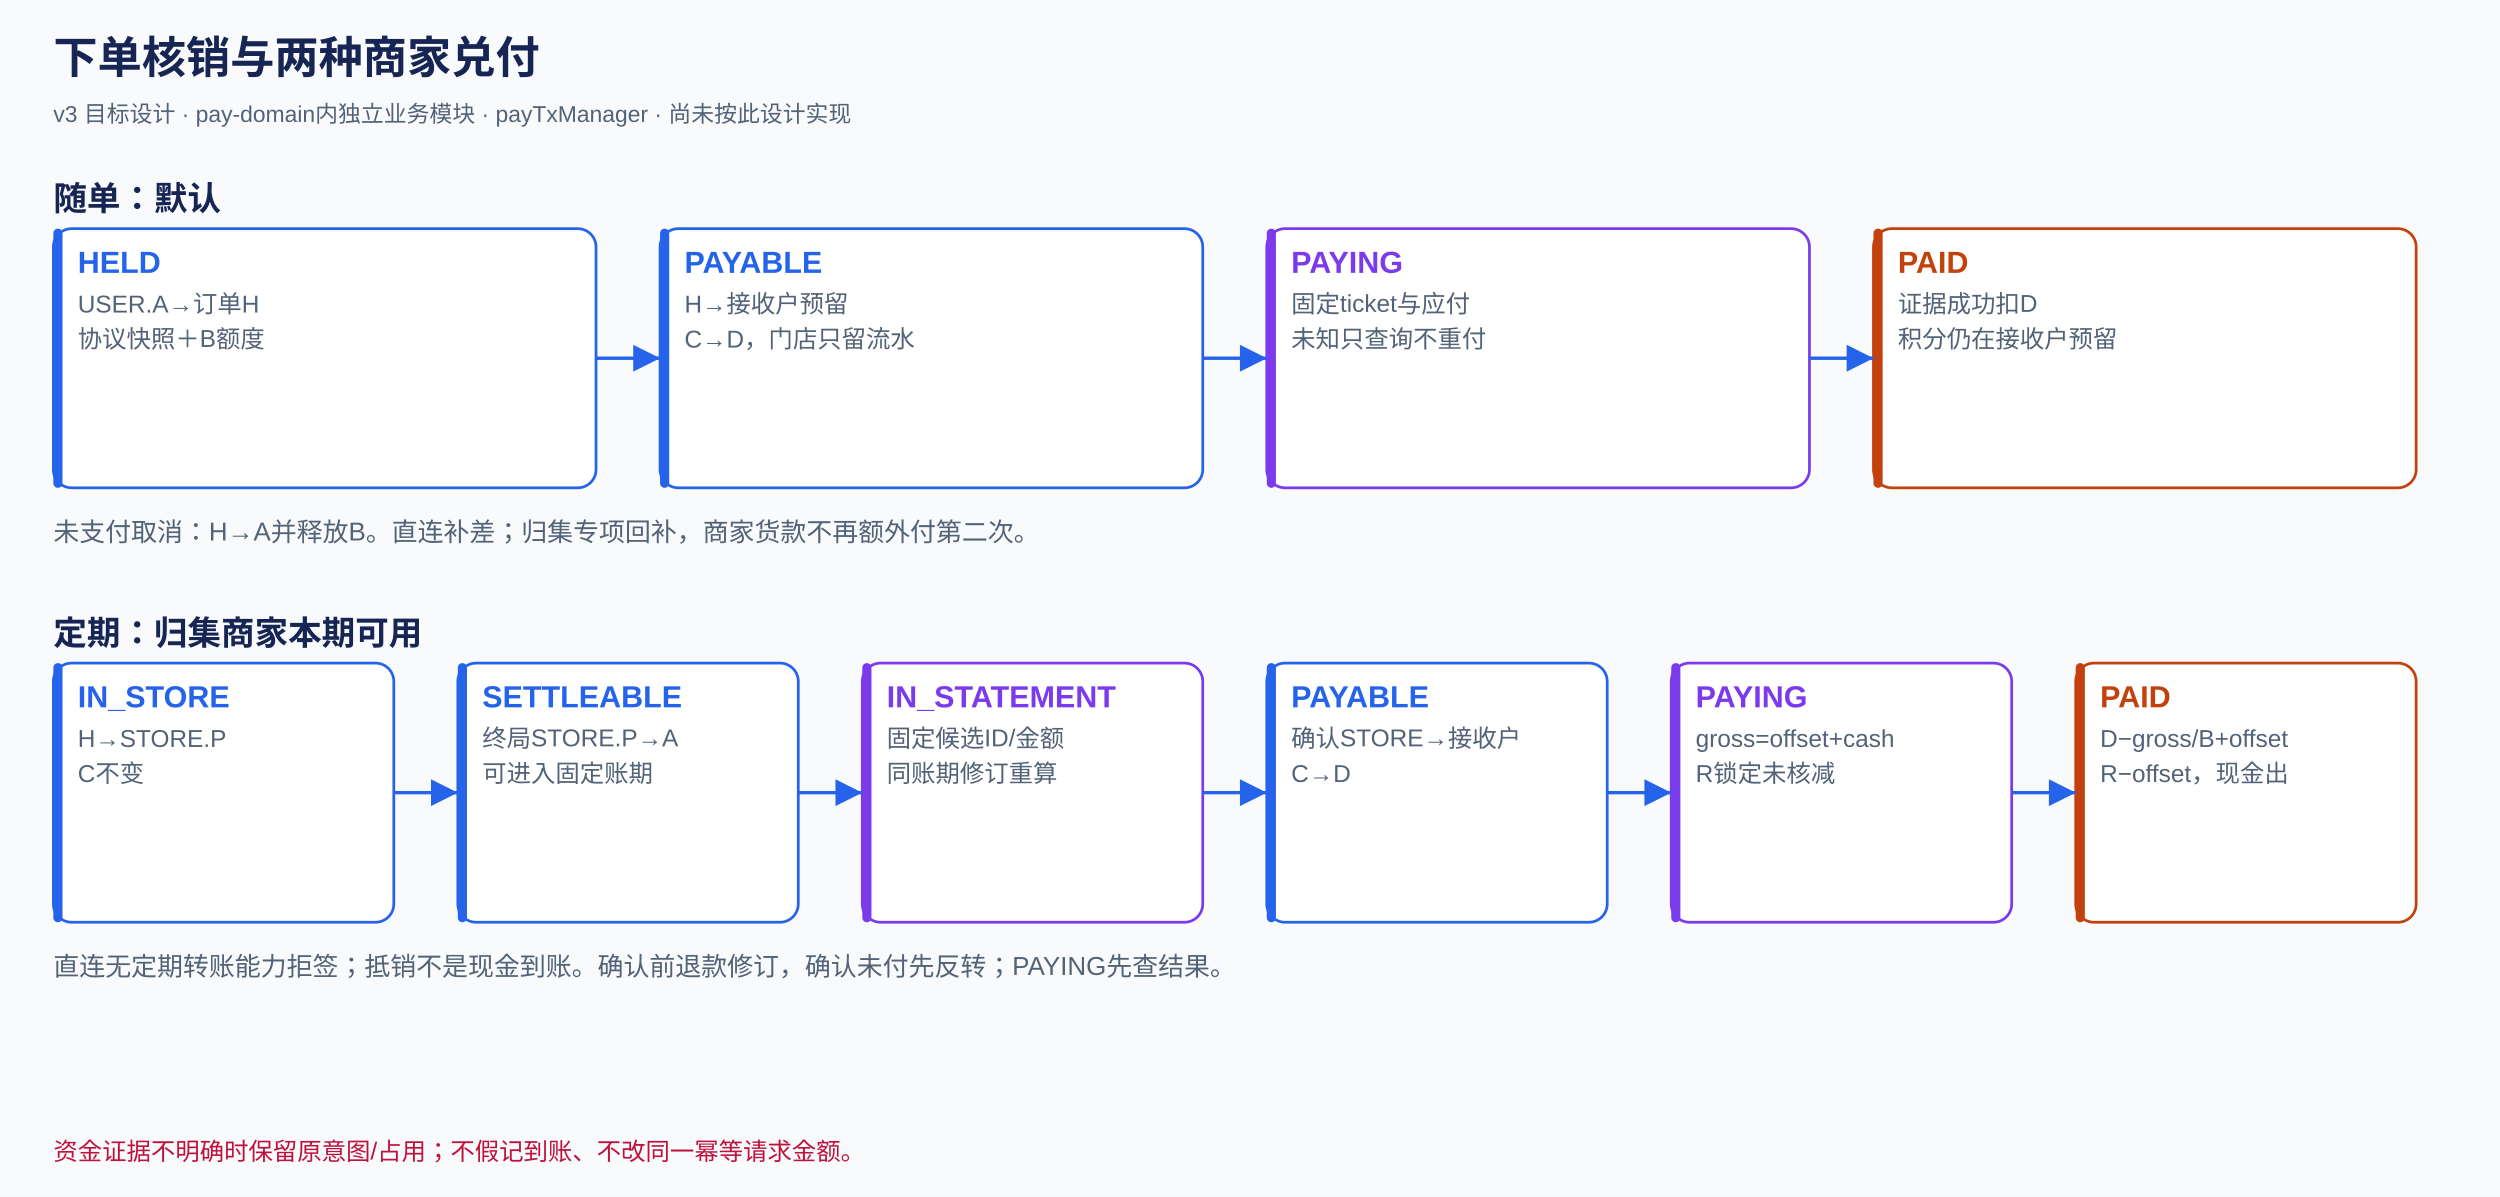
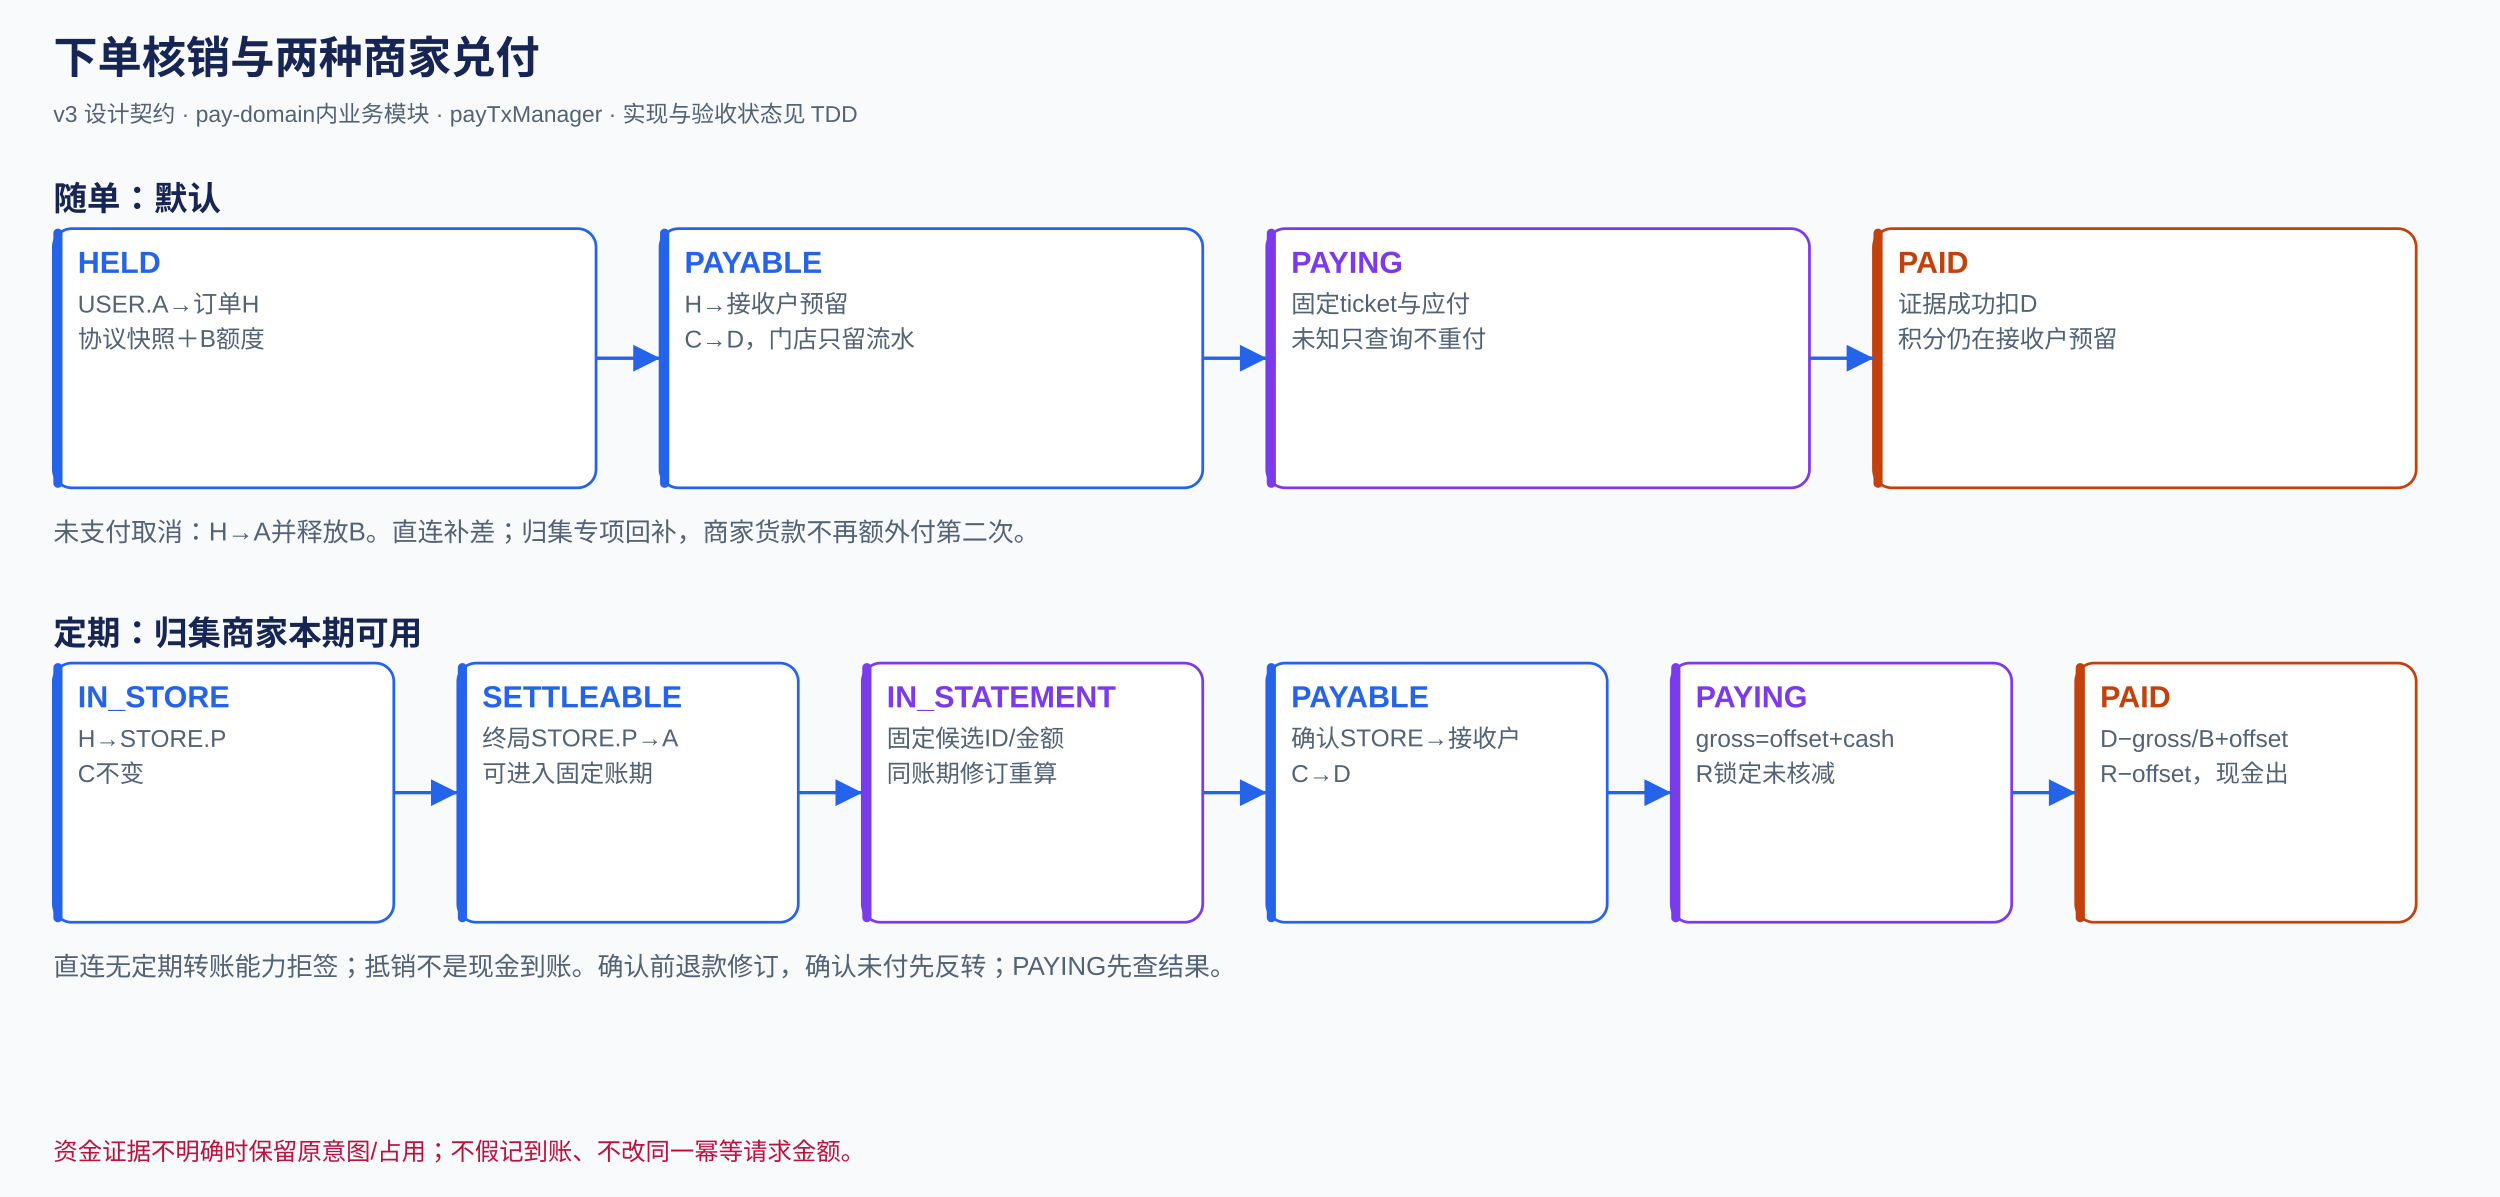
<svg xmlns="http://www.w3.org/2000/svg" width="1640" height="785" viewBox="0 0 1640 785">
  <defs>
    <marker id="point" markerWidth="9" markerHeight="8" refX="8" refY="4" orient="auto">
      <path d="M0 0L8 4L0 8" fill="#2563eb" />
    </marker>
    <marker id="money" markerWidth="9" markerHeight="8" refX="8" refY="4" orient="auto">
      <path d="M0 0L8 4L0 8" fill="#c2410c" />
    </marker>
    <marker id="dep" markerWidth="10" markerHeight="9" refX="9" refY="4.5" orient="auto">
      <path d="M0 0L9 4.5L0 9" fill="none" stroke="#64748b" />
    </marker>
    <marker id="real" markerWidth="13" markerHeight="12" refX="12" refY="6" orient="auto">
      <path d="M0 0L12 6L0 12Z" fill="white" stroke="#475569" />
    </marker>
    <marker id="diamond" markerWidth="15" markerHeight="10" refX="14" refY="5" orient="auto-start-reverse">
      <path d="M0 5L7 0L14 5L7 10Z" fill="#475569" />
    </marker>
  </defs>
  <rect width="1640" height="785" fill="#f8fafc" />
  <text x="35" y="48" font-family="PingFang SC,Microsoft YaHei,Arial,sans-serif" font-size="29" fill="#172554" font-weight="650" text-anchor="start">下单核销与两种商家兑付</text>
-   <text x="35" y="80" font-family="PingFang SC,Microsoft YaHei,Arial,sans-serif" font-size="15" fill="#526277" font-weight="400" text-anchor="start">v3 目标设计 · pay-domain内独立业务模块 · payTxManager · 尚未按此设计实现</text>
+   <text x="35" y="80" font-family="PingFang SC,Microsoft YaHei,Arial,sans-serif" font-size="15" fill="#526277" font-weight="400" text-anchor="start">v3 设计契约 · pay-domain内业务模块 · payTxManager · 实现与验收状态见 TDD</text>
  <text x="35" y="138" font-family="PingFang SC,Microsoft YaHei,Arial,sans-serif" font-size="22" fill="#172554" font-weight="650" text-anchor="start">随单：默认</text>
  <rect x="35.0" y="150" width="356.0" height="170" rx="12" fill="white" stroke="#2563eb" stroke-width="1.8" />
  <rect x="35.0" y="150" width="6" height="170" rx="3" fill="#2563eb" />
  <text x="51.0" y="179" font-family="PingFang SC,Microsoft YaHei,Arial,sans-serif" font-size="20" fill="#2563eb" font-weight="650" text-anchor="start">HELD</text>
  <text x="51.0" y="205" font-family="PingFang SC,Microsoft YaHei,Arial,sans-serif" font-size="16" fill="#526277" font-weight="400" text-anchor="start">USER.A→订单H</text>
  <text x="51.0" y="228" font-family="PingFang SC,Microsoft YaHei,Arial,sans-serif" font-size="16" fill="#526277" font-weight="400" text-anchor="start">协议快照＋B额度</text>
  <rect x="433.0" y="150" width="356.0" height="170" rx="12" fill="white" stroke="#2563eb" stroke-width="1.8" />
  <rect x="433.0" y="150" width="6" height="170" rx="3" fill="#2563eb" />
  <text x="449.0" y="179" font-family="PingFang SC,Microsoft YaHei,Arial,sans-serif" font-size="20" fill="#2563eb" font-weight="650" text-anchor="start">PAYABLE</text>
  <text x="449.0" y="205" font-family="PingFang SC,Microsoft YaHei,Arial,sans-serif" font-size="16" fill="#526277" font-weight="400" text-anchor="start">H→接收户预留</text>
  <text x="449.0" y="228" font-family="PingFang SC,Microsoft YaHei,Arial,sans-serif" font-size="16" fill="#526277" font-weight="400" text-anchor="start">C→D，门店只留流水</text>
  <path d="M391.0,235 L433.0,235" fill="none" stroke="#2563eb" stroke-width="2.2" stroke-linejoin="round" marker-end="url(#point)" />
  <rect x="831.0" y="150" width="356.0" height="170" rx="12" fill="white" stroke="#7c3aed" stroke-width="1.8" />
  <rect x="831.0" y="150" width="6" height="170" rx="3" fill="#7c3aed" />
  <text x="847.0" y="179" font-family="PingFang SC,Microsoft YaHei,Arial,sans-serif" font-size="20" fill="#7c3aed" font-weight="650" text-anchor="start">PAYING</text>
  <text x="847.0" y="205" font-family="PingFang SC,Microsoft YaHei,Arial,sans-serif" font-size="16" fill="#526277" font-weight="400" text-anchor="start">固定ticket与应付</text>
  <text x="847.0" y="228" font-family="PingFang SC,Microsoft YaHei,Arial,sans-serif" font-size="16" fill="#526277" font-weight="400" text-anchor="start">未知只查询不重付</text>
  <path d="M789.0,235 L831.0,235" fill="none" stroke="#2563eb" stroke-width="2.2" stroke-linejoin="round" marker-end="url(#point)" />
  <rect x="1229.0" y="150" width="356.0" height="170" rx="12" fill="white" stroke="#c2410c" stroke-width="1.8" />
  <rect x="1229.0" y="150" width="6" height="170" rx="3" fill="#c2410c" />
  <text x="1245.0" y="179" font-family="PingFang SC,Microsoft YaHei,Arial,sans-serif" font-size="20" fill="#c2410c" font-weight="650" text-anchor="start">PAID</text>
  <text x="1245.0" y="205" font-family="PingFang SC,Microsoft YaHei,Arial,sans-serif" font-size="16" fill="#526277" font-weight="400" text-anchor="start">证据成功扣D</text>
  <text x="1245.0" y="228" font-family="PingFang SC,Microsoft YaHei,Arial,sans-serif" font-size="16" fill="#526277" font-weight="400" text-anchor="start">积分仍在接收户预留</text>
  <path d="M1187.0,235 L1229.0,235" fill="none" stroke="#2563eb" stroke-width="2.2" stroke-linejoin="round" marker-end="url(#point)" />
  <text x="35" y="355" font-family="PingFang SC,Microsoft YaHei,Arial,sans-serif" font-size="17" fill="#526277" font-weight="400" text-anchor="start">未支付取消：H→A并释放B。直连补差；归集专项回补，商家货款不再额外付第二次。</text>
  <text x="35" y="423" font-family="PingFang SC,Microsoft YaHei,Arial,sans-serif" font-size="22" fill="#172554" font-weight="650" text-anchor="start">定期：归集商家本期可用</text>
  <rect x="35.0" y="435" width="223.333" height="170" rx="12" fill="white" stroke="#2563eb" stroke-width="1.8" />
  <rect x="35.0" y="435" width="6" height="170" rx="3" fill="#2563eb" />
  <text x="51.0" y="464" font-family="PingFang SC,Microsoft YaHei,Arial,sans-serif" font-size="20" fill="#2563eb" font-weight="650" text-anchor="start">IN_STORE</text>
  <text x="51.0" y="490" font-family="PingFang SC,Microsoft YaHei,Arial,sans-serif" font-size="16" fill="#526277" font-weight="400" text-anchor="start">H→STORE.P</text>
  <text x="51.0" y="513" font-family="PingFang SC,Microsoft YaHei,Arial,sans-serif" font-size="16" fill="#526277" font-weight="400" text-anchor="start">C不变</text>
  <rect x="300.333" y="435" width="223.333" height="170" rx="12" fill="white" stroke="#2563eb" stroke-width="1.8" />
  <rect x="300.333" y="435" width="6" height="170" rx="3" fill="#2563eb" />
  <text x="316.333" y="464" font-family="PingFang SC,Microsoft YaHei,Arial,sans-serif" font-size="20" fill="#2563eb" font-weight="650" text-anchor="start">SETTLEABLE</text>
  <text x="316.333" y="490" font-family="PingFang SC,Microsoft YaHei,Arial,sans-serif" font-size="16" fill="#526277" font-weight="400" text-anchor="start">终局STORE.P→A</text>
  <text x="316.333" y="513" font-family="PingFang SC,Microsoft YaHei,Arial,sans-serif" font-size="16" fill="#526277" font-weight="400" text-anchor="start">可进入固定账期</text>
  <path d="M258.333,520 L300.333,520" fill="none" stroke="#2563eb" stroke-width="2.2" stroke-linejoin="round" marker-end="url(#point)" />
  <rect x="565.667" y="435" width="223.333" height="170" rx="12" fill="white" stroke="#7c3aed" stroke-width="1.8" />
  <rect x="565.667" y="435" width="6" height="170" rx="3" fill="#7c3aed" />
  <text x="581.667" y="464" font-family="PingFang SC,Microsoft YaHei,Arial,sans-serif" font-size="20" fill="#7c3aed" font-weight="650" text-anchor="start">IN_STATEMENT</text>
  <text x="581.667" y="490" font-family="PingFang SC,Microsoft YaHei,Arial,sans-serif" font-size="16" fill="#526277" font-weight="400" text-anchor="start">固定候选ID/金额</text>
  <text x="581.667" y="513" font-family="PingFang SC,Microsoft YaHei,Arial,sans-serif" font-size="16" fill="#526277" font-weight="400" text-anchor="start">同账期修订重算</text>
  <path d="M523.667,520 L565.667,520" fill="none" stroke="#2563eb" stroke-width="2.2" stroke-linejoin="round" marker-end="url(#point)" />
  <rect x="831" y="435" width="223.333" height="170" rx="12" fill="white" stroke="#2563eb" stroke-width="1.8" />
  <rect x="831" y="435" width="6" height="170" rx="3" fill="#2563eb" />
  <text x="847" y="464" font-family="PingFang SC,Microsoft YaHei,Arial,sans-serif" font-size="20" fill="#2563eb" font-weight="650" text-anchor="start">PAYABLE</text>
  <text x="847" y="490" font-family="PingFang SC,Microsoft YaHei,Arial,sans-serif" font-size="16" fill="#526277" font-weight="400" text-anchor="start">确认STORE→接收户</text>
  <text x="847" y="513" font-family="PingFang SC,Microsoft YaHei,Arial,sans-serif" font-size="16" fill="#526277" font-weight="400" text-anchor="start">C→D</text>
  <path d="M789,520 L831,520" fill="none" stroke="#2563eb" stroke-width="2.2" stroke-linejoin="round" marker-end="url(#point)" />
  <rect x="1096.333" y="435" width="223.333" height="170" rx="12" fill="white" stroke="#7c3aed" stroke-width="1.8" />
  <rect x="1096.333" y="435" width="6" height="170" rx="3" fill="#7c3aed" />
  <text x="1112.333" y="464" font-family="PingFang SC,Microsoft YaHei,Arial,sans-serif" font-size="20" fill="#7c3aed" font-weight="650" text-anchor="start">PAYING</text>
  <text x="1112.333" y="490" font-family="PingFang SC,Microsoft YaHei,Arial,sans-serif" font-size="16" fill="#526277" font-weight="400" text-anchor="start">gross=offset+cash</text>
  <text x="1112.333" y="513" font-family="PingFang SC,Microsoft YaHei,Arial,sans-serif" font-size="16" fill="#526277" font-weight="400" text-anchor="start">R锁定未核减</text>
  <path d="M1054.333,520 L1096.333,520" fill="none" stroke="#2563eb" stroke-width="2.2" stroke-linejoin="round" marker-end="url(#point)" />
  <rect x="1361.667" y="435" width="223.333" height="170" rx="12" fill="white" stroke="#c2410c" stroke-width="1.8" />
  <rect x="1361.667" y="435" width="6" height="170" rx="3" fill="#c2410c" />
  <text x="1377.667" y="464" font-family="PingFang SC,Microsoft YaHei,Arial,sans-serif" font-size="20" fill="#c2410c" font-weight="650" text-anchor="start">PAID</text>
  <text x="1377.667" y="490" font-family="PingFang SC,Microsoft YaHei,Arial,sans-serif" font-size="16" fill="#526277" font-weight="400" text-anchor="start">D−gross/B+offset</text>
  <text x="1377.667" y="513" font-family="PingFang SC,Microsoft YaHei,Arial,sans-serif" font-size="16" fill="#526277" font-weight="400" text-anchor="start">R−offset，现金出</text>
  <path d="M1319.667,520 L1361.667,520" fill="none" stroke="#2563eb" stroke-width="2.2" stroke-linejoin="round" marker-end="url(#point)" />
  <text x="35" y="640" font-family="PingFang SC,Microsoft YaHei,Arial,sans-serif" font-size="17" fill="#526277" font-weight="400" text-anchor="start">直连无定期转账能力拒签；抵销不是现金到账。确认前退款修订，确认未付先反转；PAYING先查结果。</text>
  <text x="35" y="761" font-family="PingFang SC,Microsoft YaHei,Arial,sans-serif" font-size="16" fill="#be123c" font-weight="400" text-anchor="start">资金证据不明确时保留原意图/占用；不假记到账、不改同一幂等请求金额。</text>
</svg>
